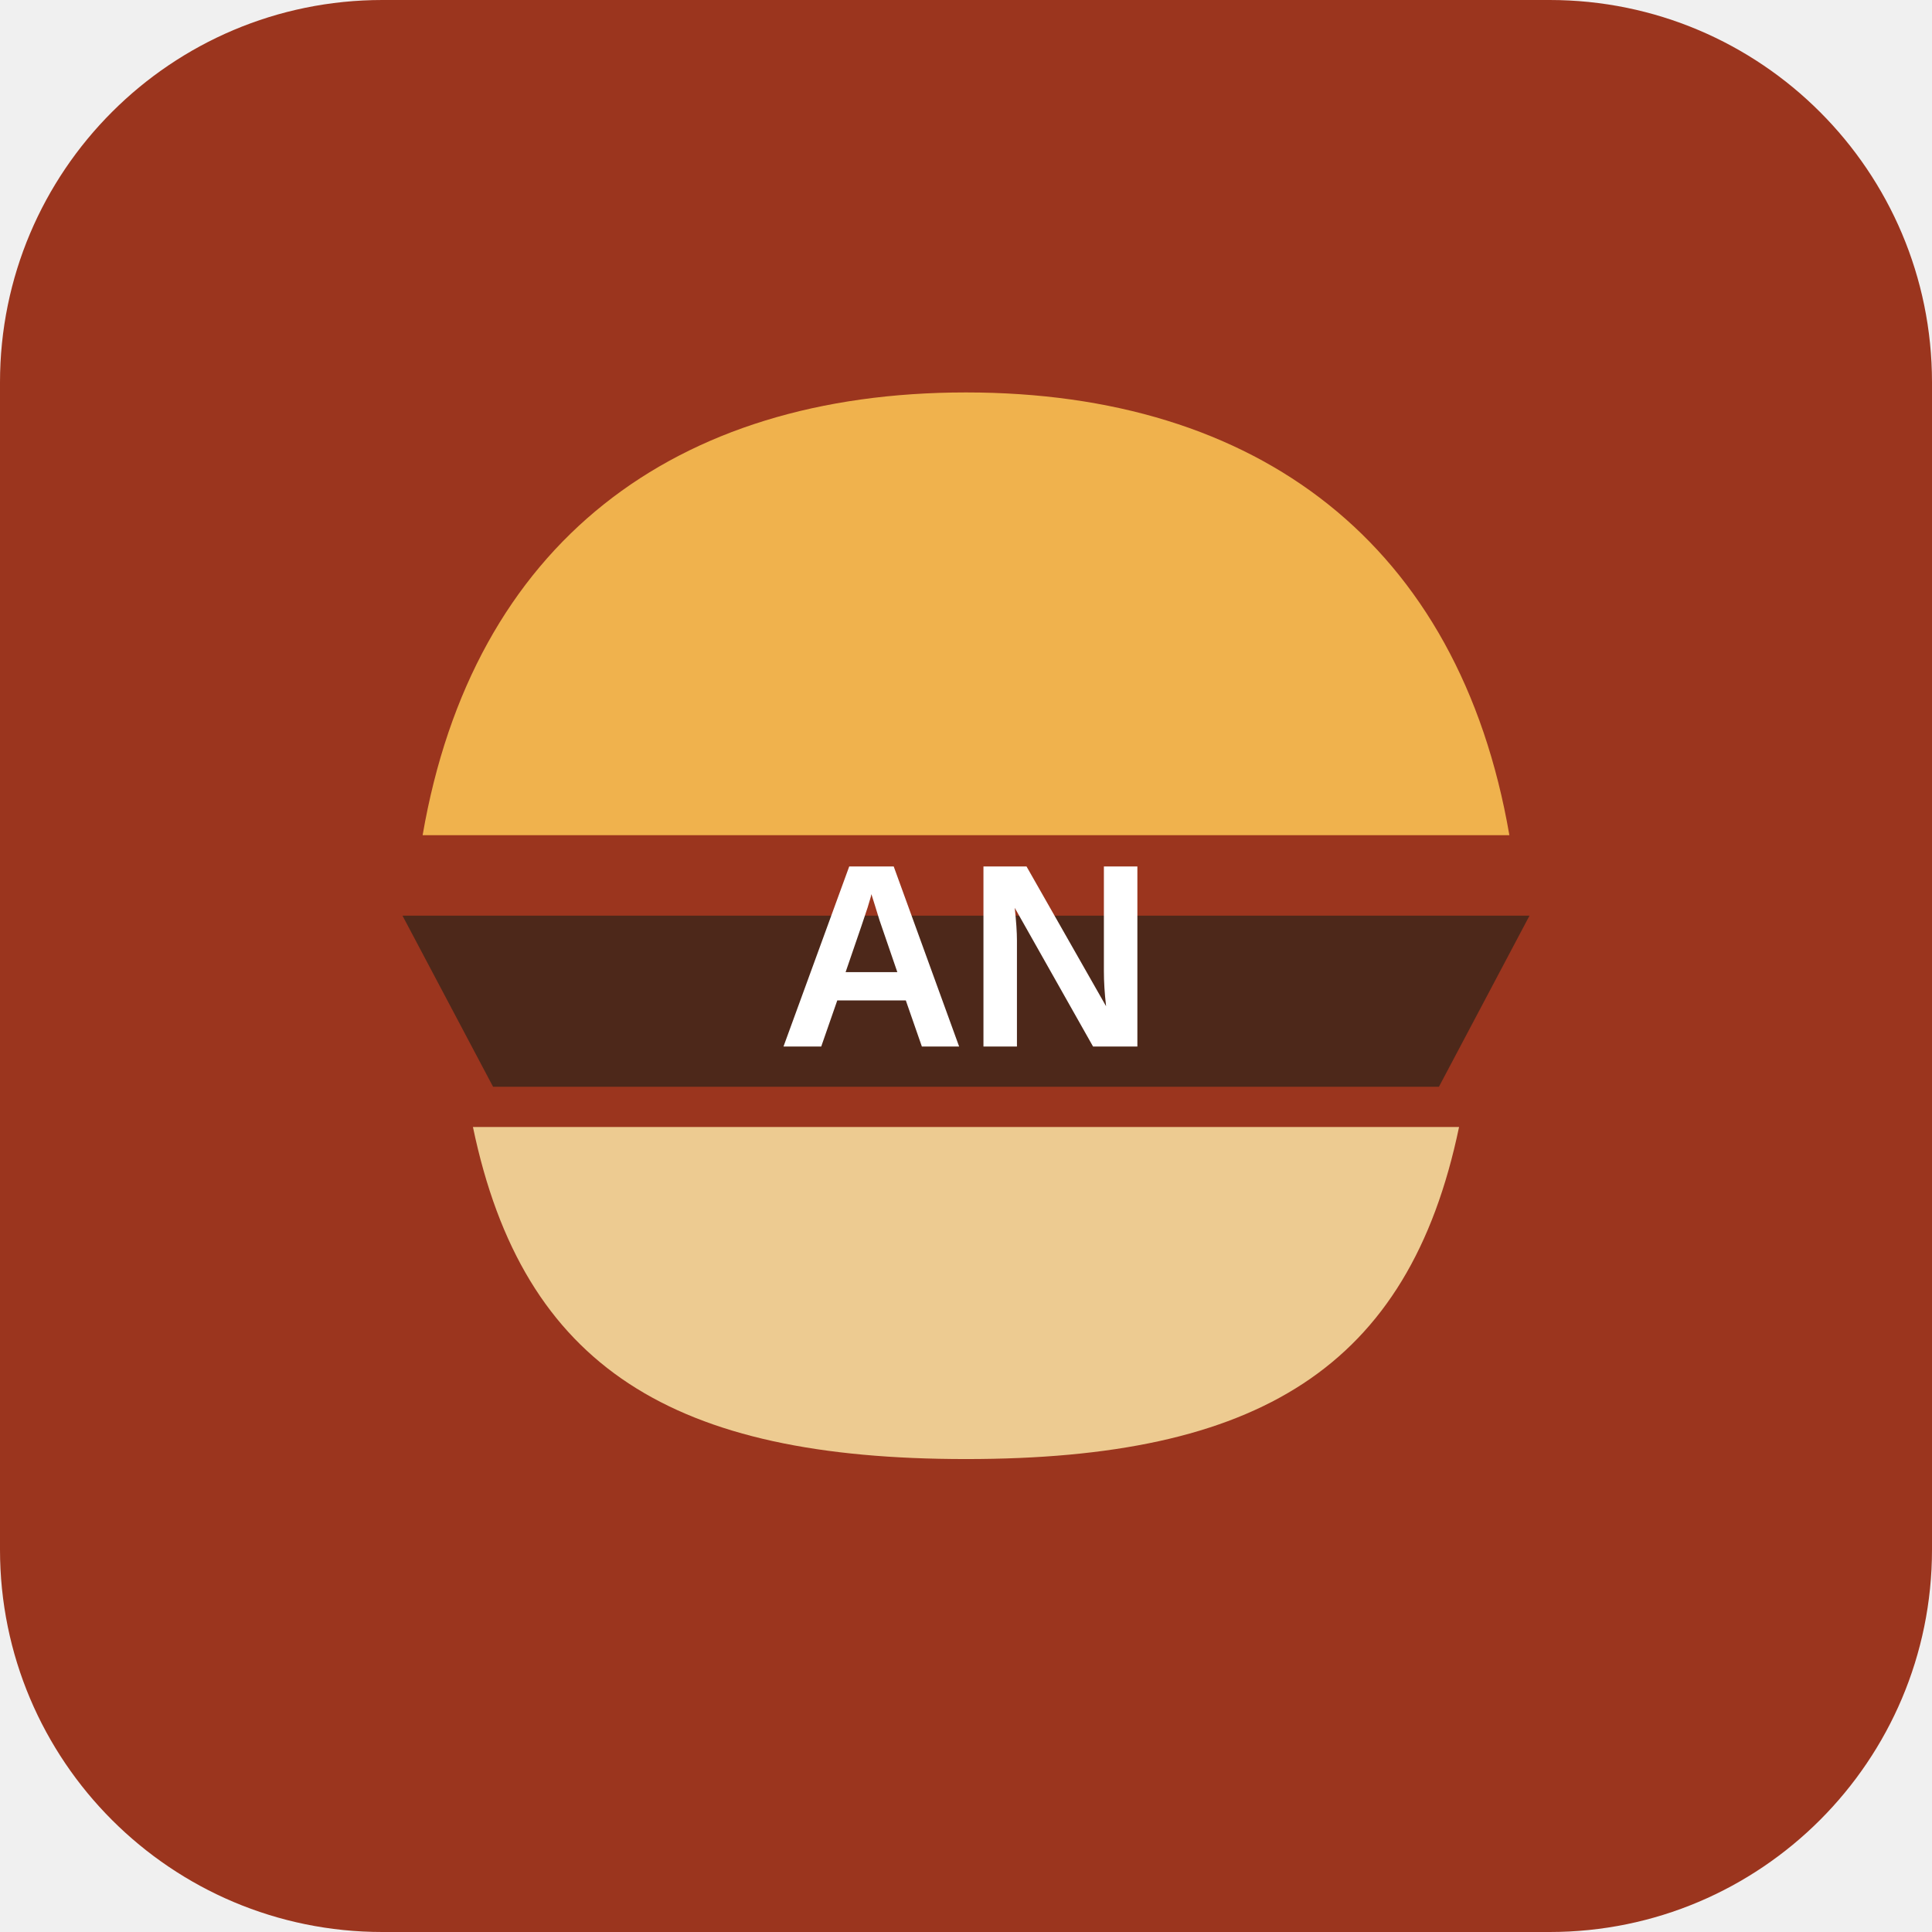
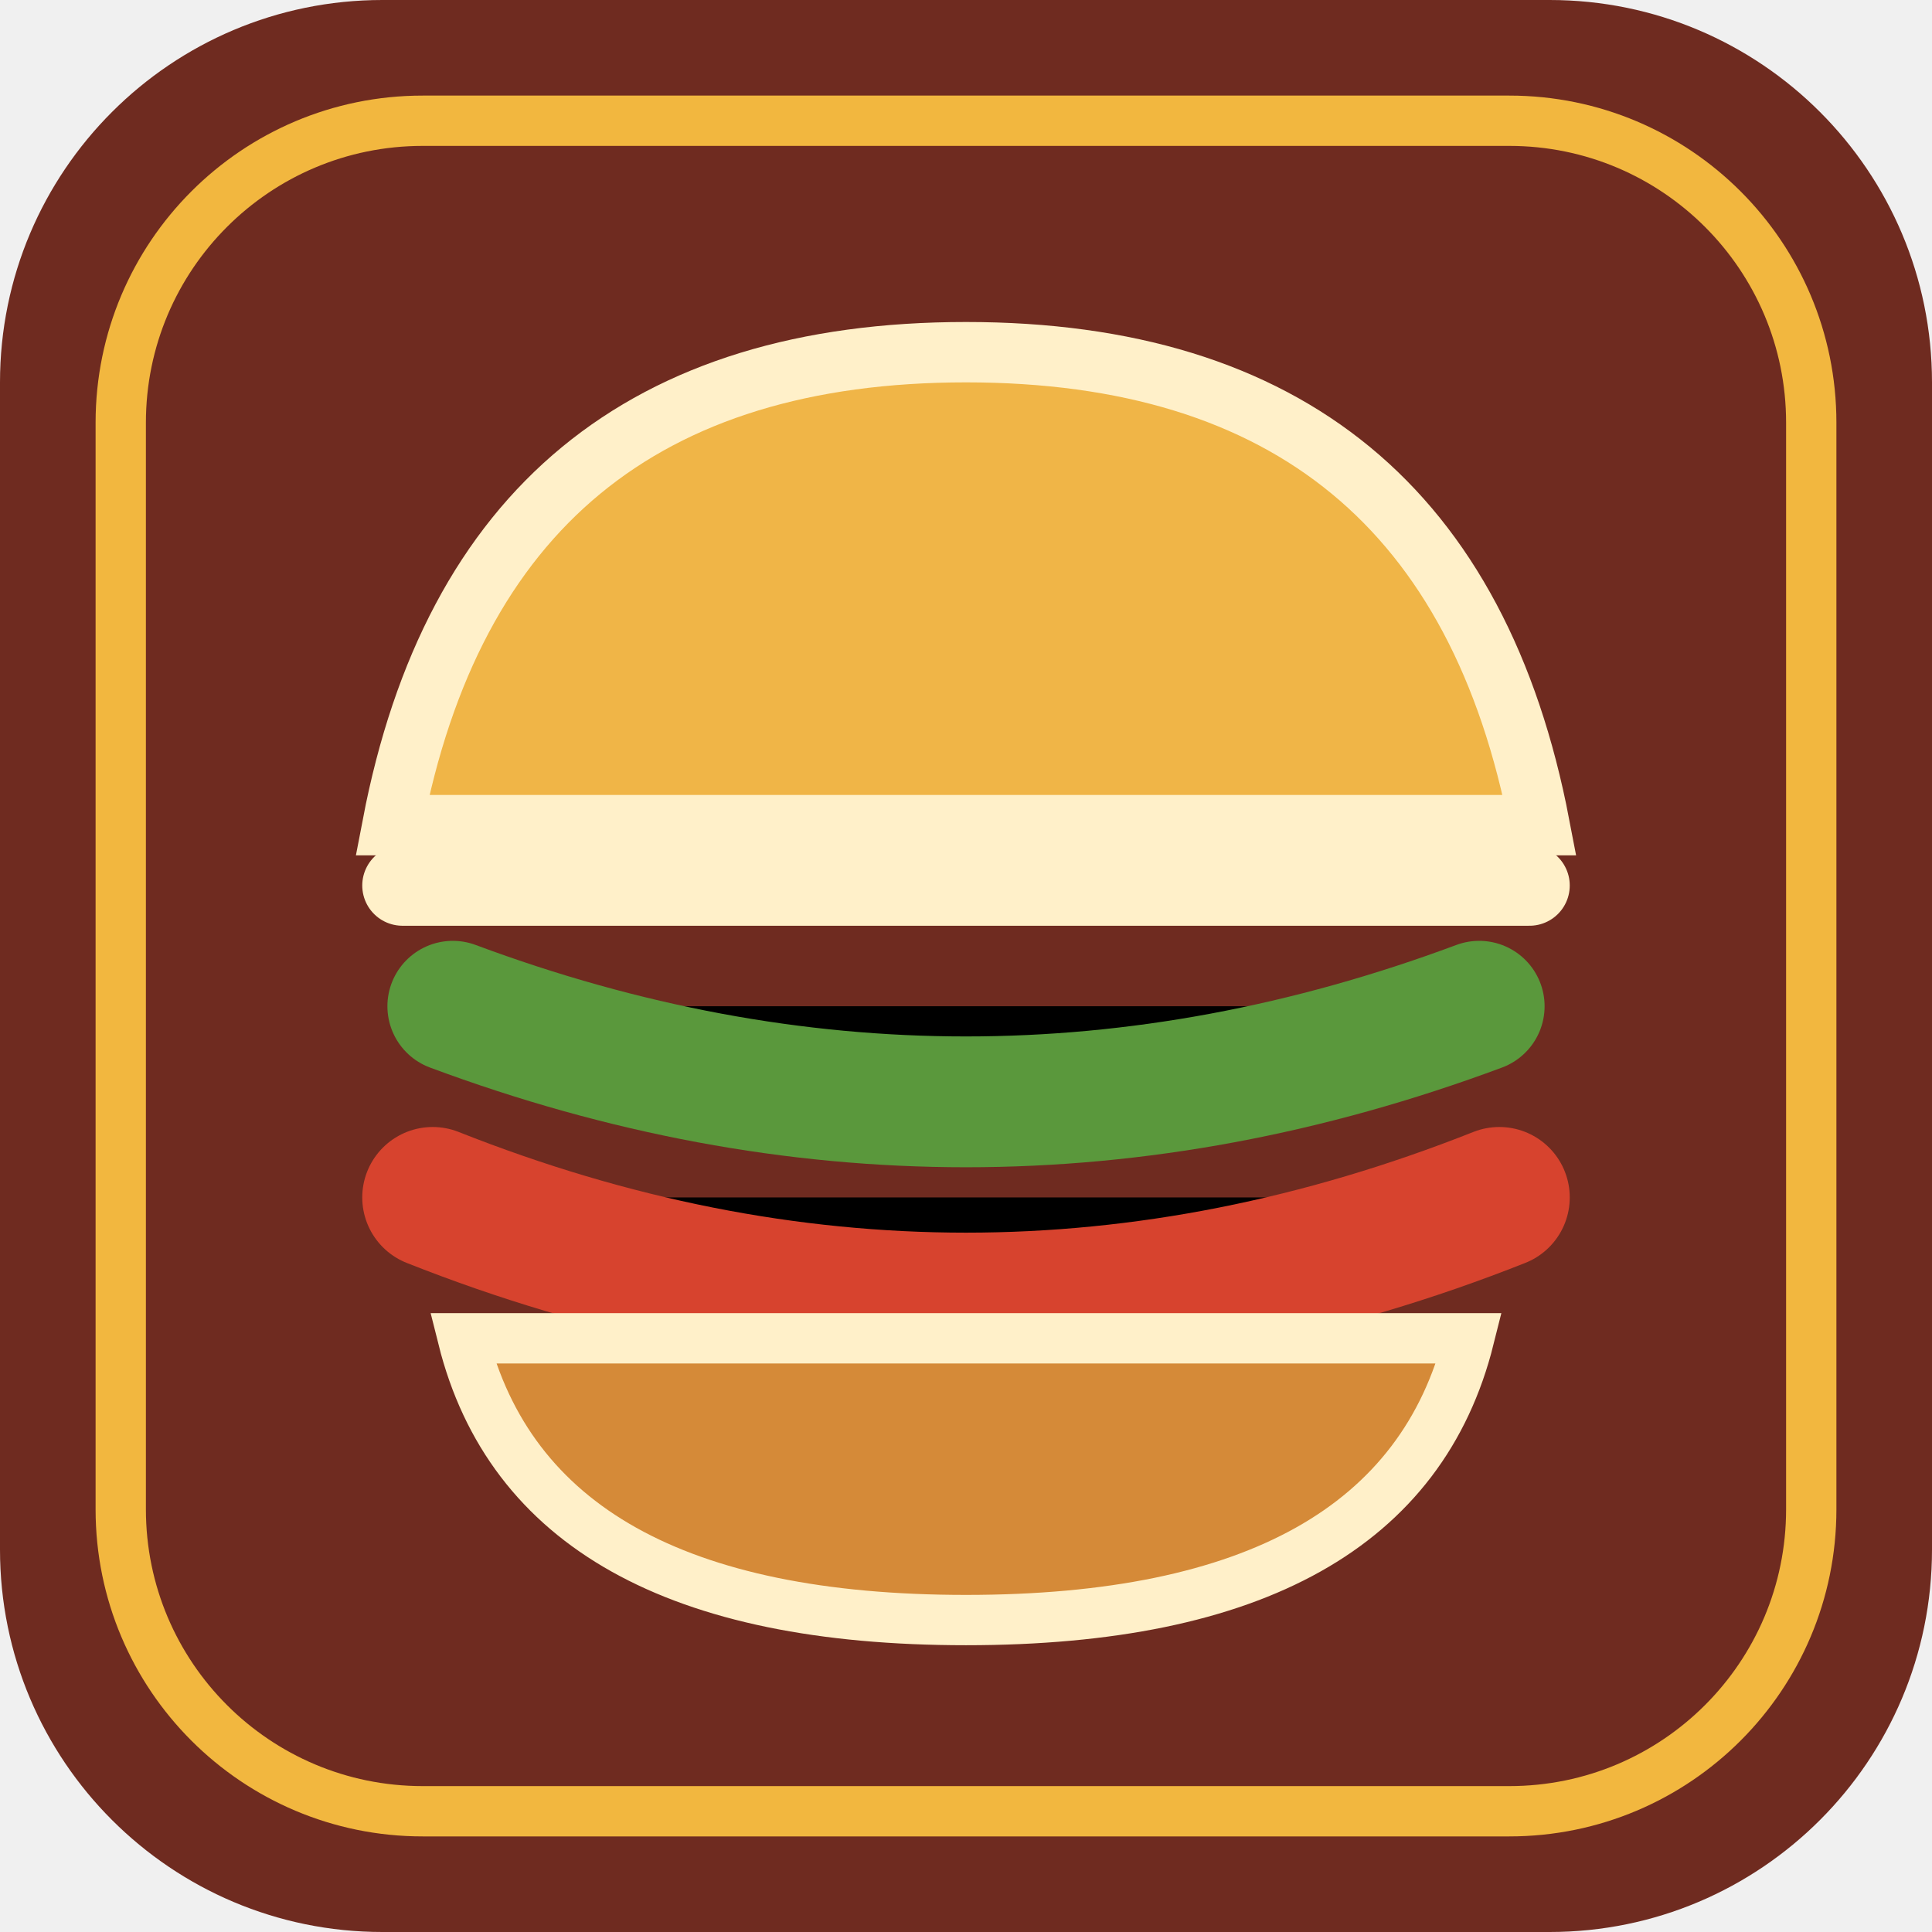
<svg xmlns="http://www.w3.org/2000/svg" viewBox="0 0 192 192">
-   <rect width="192" height="192" rx="38" fill="#9b351e" />
-   <path d="M42 83c5-29 25-44 54-44s49 15 54 44H42z" fill="#f0b24d" />
-   <path d="M40 91h112l-9 17H49z" fill="#4d281a" />
-   <path d="M47 112h98c-5 24-20 33-49 33s-44-9-49-33z" fill="#edcb91" />
-   <text x="96" y="104" text-anchor="middle" font-family="Arial,sans-serif" font-size="26" font-weight="bold" fill="#fff">AN</text>
+   <rect width="192" height="192" rx="38" fill="#6f2b20" />
+   <rect x="12" y="12" width="168" height="168" rx="30" fill="none" stroke="#f2b73f" stroke-width="5" />
+   <path d="M39 82Q48 35 96 35Q144 35 153 82Z" fill="#f0b547" stroke="#fff0c9" stroke-width="6" />
+   <path d="M40 88H152" stroke="#fff0c9" stroke-width="8" stroke-linecap="round" />
+   <path d="M45 100Q96 119 147 100" stroke="#5a983c" stroke-width="13" stroke-linecap="round" />
+   <path d="M43 119Q96 140 149 119" stroke="#d7432e" stroke-width="14" stroke-linecap="round" />
+   <path d="M46 133H146Q139 161 96 161Q53 161 46 133Z" fill="#d58a38" stroke="#fff0c9" stroke-width="5" />
</svg>
